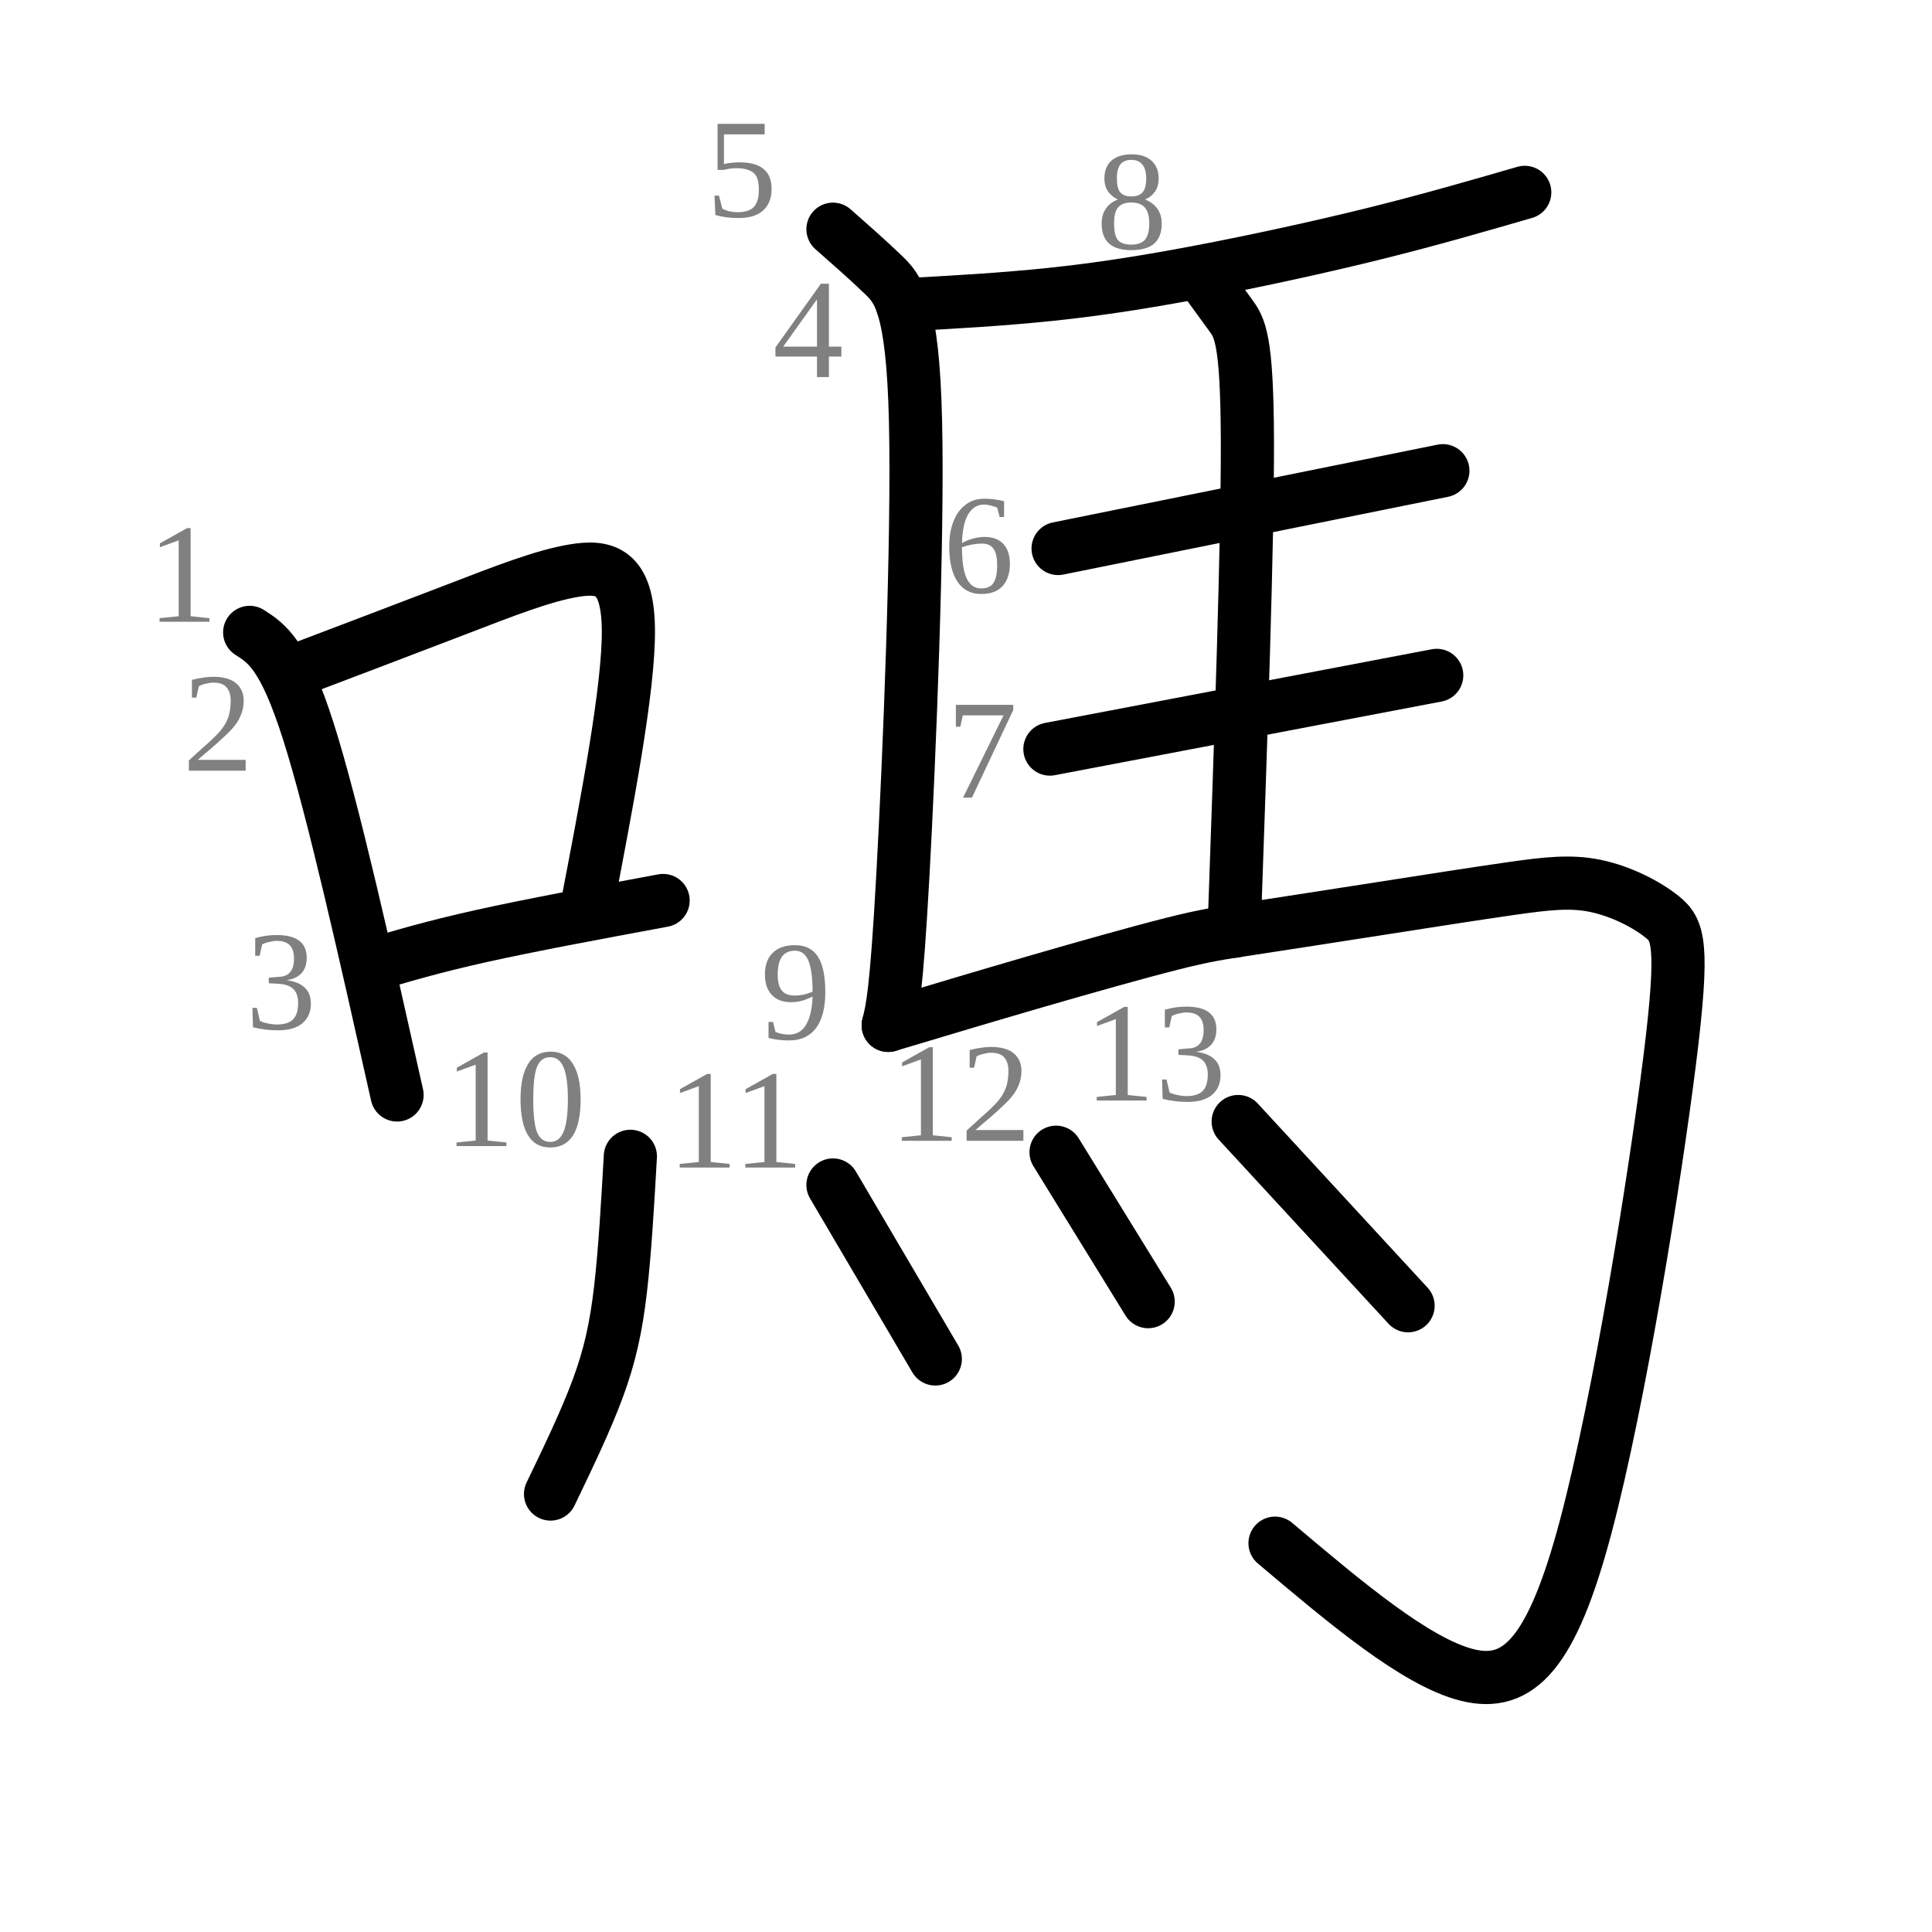
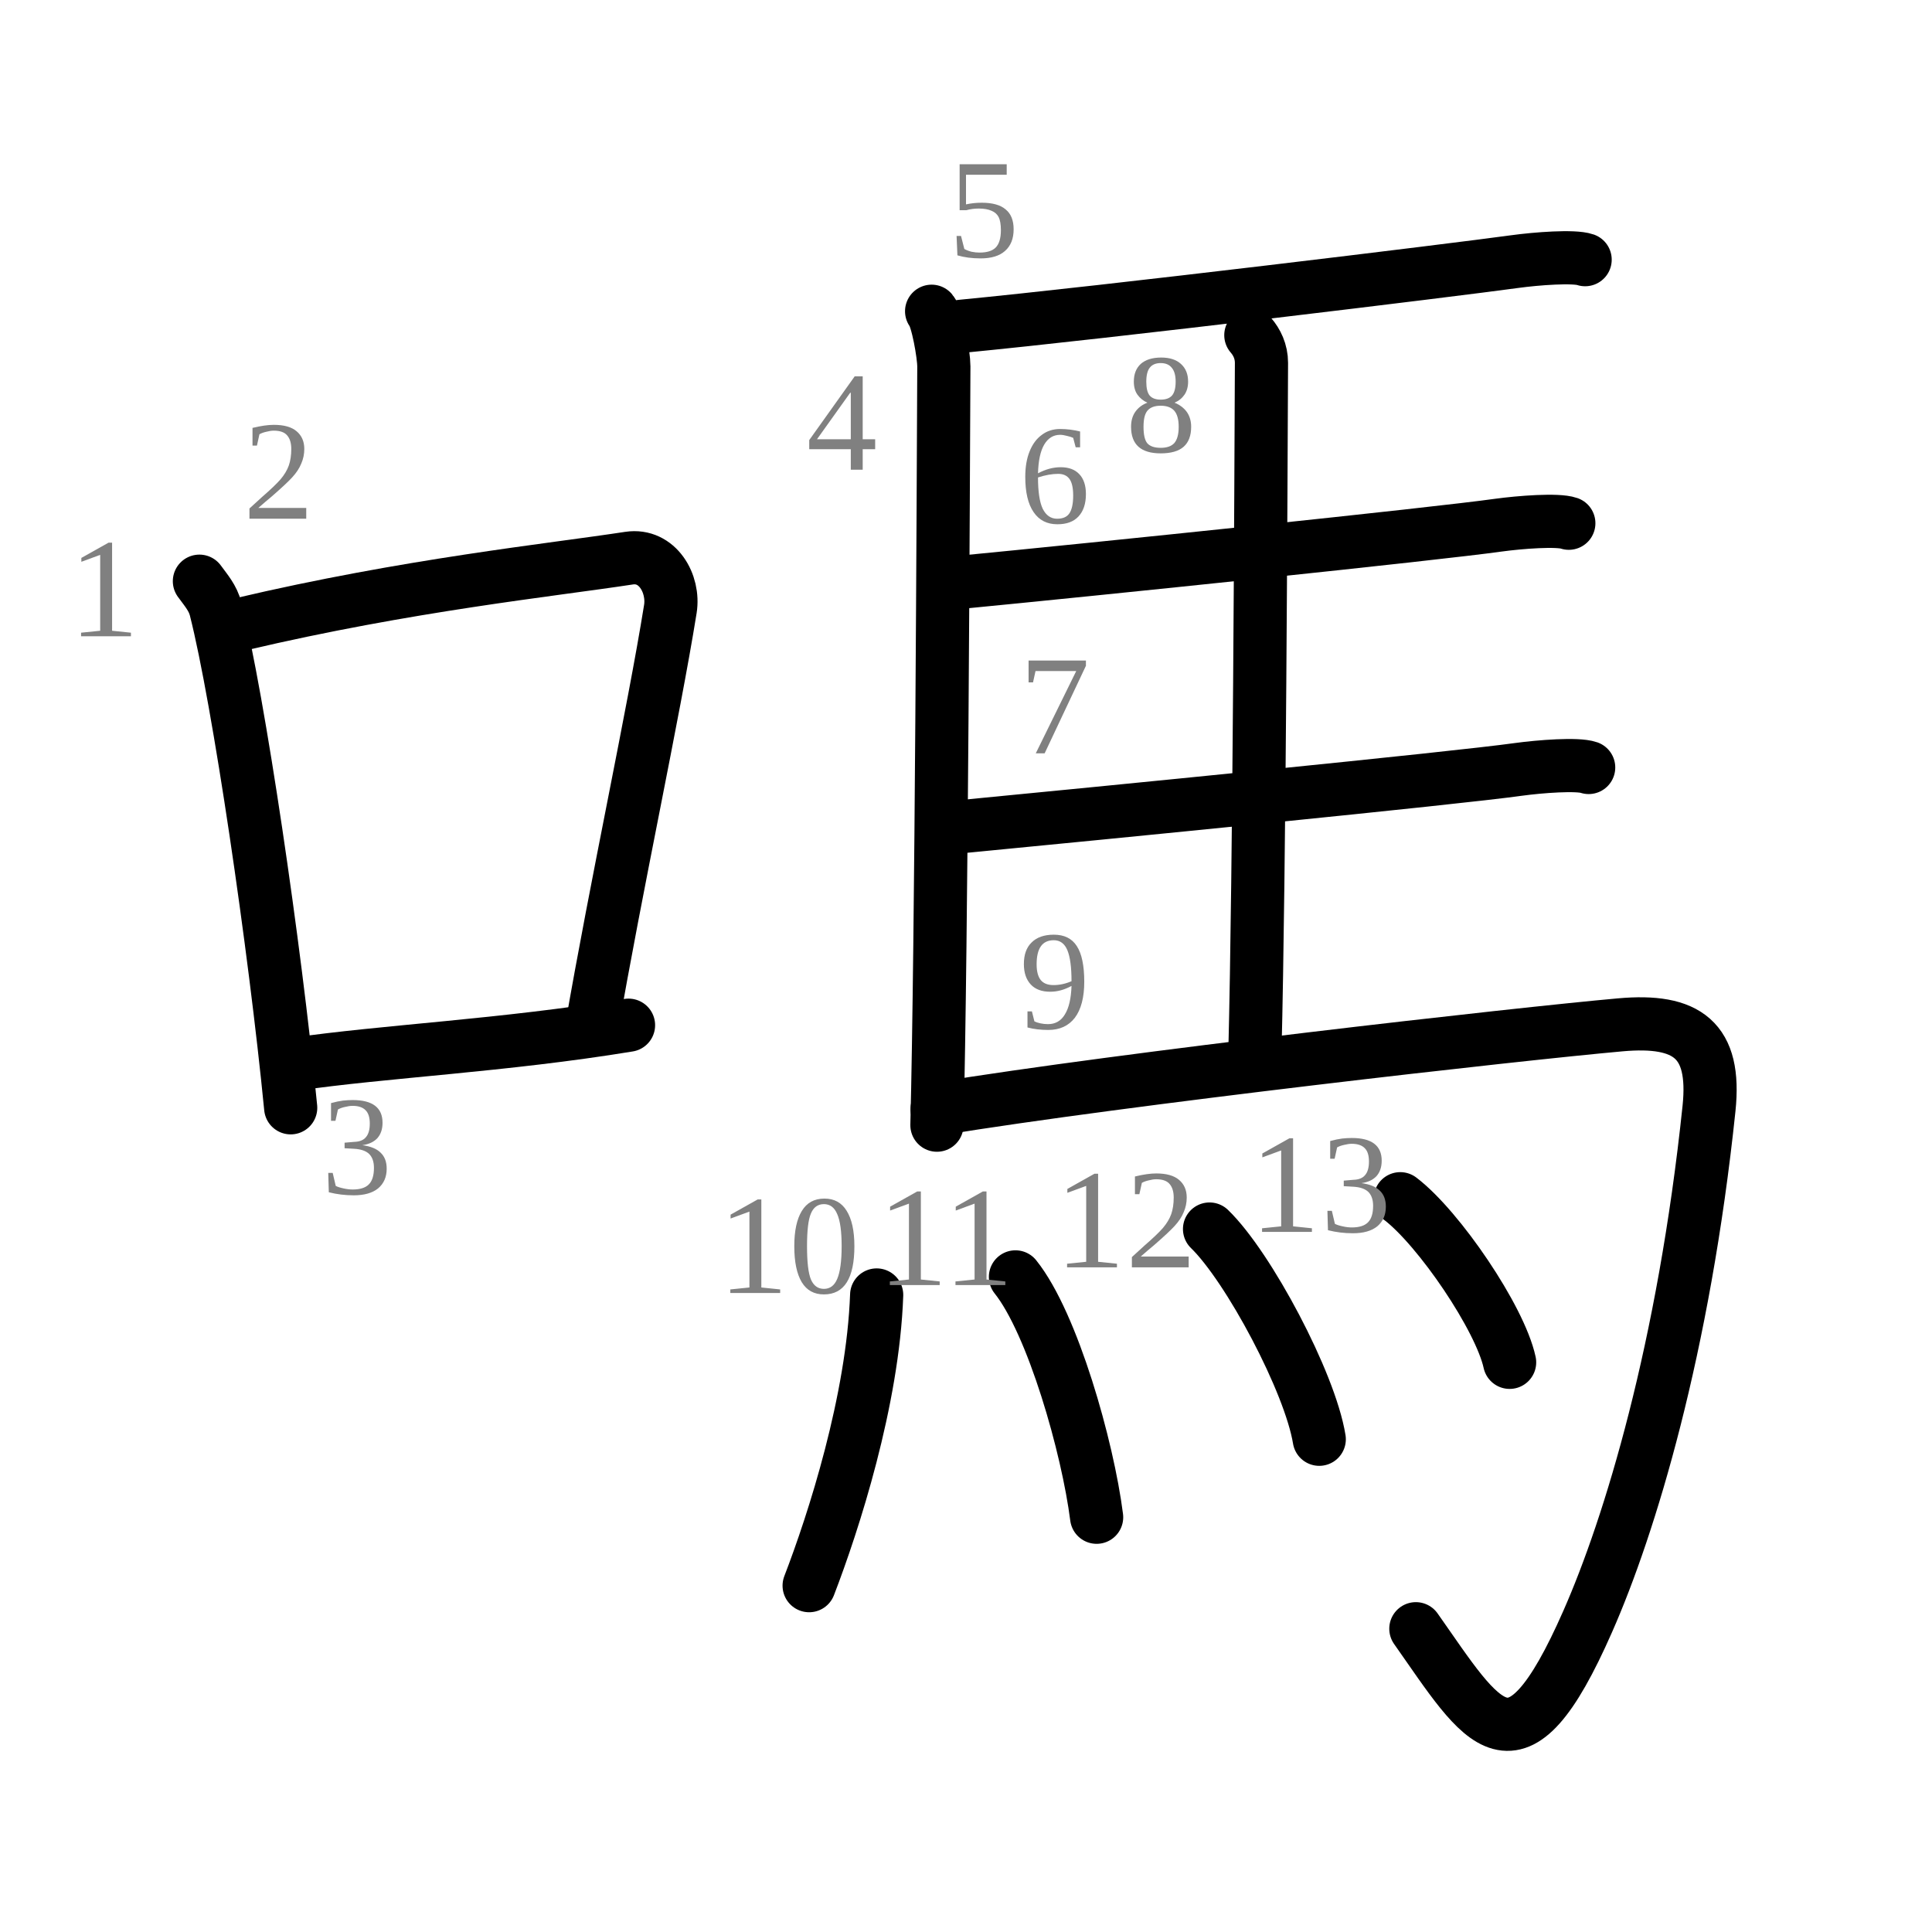
<svg xmlns="http://www.w3.org/2000/svg" xmlns:ns1="http://kanjivg.tagaini.net" width="109" height="109" viewBox="0 0 109 109">
-   <g id="hvg:StrokePaths_055ce" style="fill:none;stroke:#000000;stroke-width:3;stroke-linecap:round;stroke-linejoin:round">
-     <g style="stroke-linecap:round;stroke-linejoin:round" id="hvg:055ce" ns1:element="嗎" ns1:radical="general">
-       <g ns1:radical="general" ns1:position="left" ns1:element="口" id="hvg:055ce-g1">
-         <path id="hvg:055ce-s1" d="m 14.087,35.679 c 0.962,0.616 1.925,1.232 3.31,5.58 1.385,4.348 3.195,12.432 5.004,20.516" ns1:type="㇑" />
-         <path id="hvg:055ce-s2" d="m 16.281,37.988 c 3.316,-1.258 6.698,-2.541 9.443,-3.596 2.745,-1.056 4.914,-1.908 6.649,-2.196 1.735,-0.288 3.037,-0.02 3.079,3.289 0.042,3.308 -1.197,9.738 -2.429,16.128" ns1:type="㇕" />
-         <path id="hvg:055ce-s3" d="m 20.784,54.5 c 1.821,-0.542 3.619,-1.078 6.37,-1.69 2.751,-0.612 6.524,-1.312 10.257,-2.005" ns1:type="㇐" />
+   <g id="hvg:StrokePaths_055ce" style="fill:none;stroke:#000000;stroke-width:3;stroke-linecap:round;stroke-linejoin:round;">
+     <g id="hvg:055ce" ns1:element="嗎">
+       <g id="hvg:055ce-g1" ns1:element="口" ns1:variant="true" ns1:position="left" ns1:radical="general">
+         <path id="hvg:055ce-s1" ns1:type="㇑" d="m11.25 32.79c0.37 0.51 0.76 0.94 0.92 1.58c1.29 5.07 3.34 19.04 4.23 28.13" />
+         <path id="hvg:055ce-s2" ns1:type="㇕b" d="m13.58 35.22c9.42 -2.22 17.54 -3.06 21.91 -3.73c1.6 -0.24 2.56 1.44 2.33 2.87c-0.95 5.92 -3.05 15.57 -4.46 23.75" />
+         <path id="hvg:055ce-s3" ns1:type="㇐b" d="m16.57 60.05c5.14 -0.75 11.83 -1.05 18.89 -2.21" />
      </g>
-       <g ns1:position="right" ns1:element="馬" id="hvg:055ce-g2">
-         <path id="hvg:055ce-s4" d="m 50.921,17.204 c 2.813,-0.154 5.62,-0.308 8.372,-0.597 2.751,-0.289 5.447,-0.712 8.564,-1.309 3.117,-0.596 6.659,-1.367 9.757,-2.136 3.098,-0.77 5.755,-1.54 8.409,-2.309" ns1:type="㇐" />
-         <path id="hvg:055ce-s5" d="m 46.995,12.932 c 0.981,0.864 1.925,1.694 2.8,2.531 0.876,0.837 1.703,1.703 1.857,8.304 0.154,6.6 -0.346,18.955 -0.712,25.594 -0.366,6.639 -0.596,7.563 -0.828,8.488" ns1:type="㇑" />
-         <path id="hvg:055ce-s6" d="M 59.696,30.945 C 66.94,29.481 74.169,28.02 81.404,26.557" ns1:type="㇐" />
-         <path id="hvg:055ce-s7" d="m 59.234,42.261 c 7.313,-1.393 14.55,-2.771 21.823,-4.157" ns1:type="㇐" />
-         <path id="hvg:055ce-s8" d="m 67.663,15.357 c 0.616,0.847 1.232,1.693 1.751,2.405 0.52,0.712 0.943,1.289 0.962,7.064 0.019,5.775 -0.366,16.741 -0.75,27.711" ns1:type="㇑" />
-         <path id="hvg:055ce-s9" d="m 50.112,57.849 c 2.695,-0.809 5.39,-1.617 8.219,-2.439 2.83,-0.822 5.869,-1.679 7.774,-2.16 1.905,-0.481 2.714,-0.597 4.504,-0.869 1.79,-0.272 4.483,-0.69 7.178,-1.11 2.694,-0.42 5.427,-0.85 7.447,-1.138 2.02,-0.289 3.368,-0.443 4.772,-0.154 1.404,0.289 2.868,1.02 3.772,1.751 0.904,0.731 1.251,1.462 0.426,8.064 -0.824,6.602 -2.832,19.147 -4.737,26.325 -1.905,7.178 -3.79,9.103 -6.687,8.381 -2.896,-0.722 -6.881,-4.088 -10.845,-7.436" ns1:type="㇆" />
-         <path id="hvg:055ce-s10" d="m 35.564,65.238 c -0.154,2.693 -0.308,5.387 -0.558,7.524 -0.25,2.136 -0.596,3.714 -1.27,5.543 -0.674,1.829 -1.674,3.906 -2.675,5.985" ns1:type="㇒" />
-         <path id="hvg:055ce-s11" d="m 46.995,66.855 c 1.924,3.271 3.849,6.543 5.773,9.815" ns1:type="㇔" />
-         <path id="hvg:055ce-s12" d="m 59.581,65.007 c 1.732,2.809 3.464,5.619 5.196,8.429" ns1:type="㇔" />
-         <path id="hvg:055ce-s13" d="m 69.857,63.275 c 3.214,3.485 6.389,6.928 9.584,10.392" ns1:type="㇔" />
+       <g id="hvg:055ce-g2" ns1:element="馬" ns1:position="right">
+         <path id="hvg:055ce-s4" ns1:type="㇑" d="M52.56,17.56c0.33,0.39,0.69,2.46,0.69,3.11c-0.03,6.53-0.13,32.54-0.39,42.81" />
+         <path id="hvg:055ce-s5" ns1:type="㇐b" d="M54.23,18.41c8.29-0.8,27.66-3.16,31.22-3.65c1.24-0.17,3.35-0.33,3.98-0.11" />
+         <path id="hvg:055ce-s6" ns1:type="㇐b" d="M53.79,32.89c8.29-0.8,27.18-2.76,30.74-3.26c1.24-0.17,3.35-0.33,3.98-0.11" />
+         <path id="hvg:055ce-s7" ns1:type="㇐b" d="M53.91,46.67c8.29-0.8,28.18-2.76,31.74-3.26c1.24-0.17,3.35-0.33,3.98-0.11" />
+         <path id="hvg:055ce-s8" ns1:type="㇑a" d="M70.57,18.91c0.34,0.39,0.6,0.92,0.6,1.56c-0.03,6.52-0.11,28.61-0.37,38.88" />
+         <path id="hvg:055ce-s9" ns1:type="㇆a" d="M52.87,62.57c10.5-1.72,32.72-4.23,38.54-4.75c3.78-0.34,5.41,0.85,5.01,4.71c-1.42,13.57-4.47,23.56-6.84,28.94c-4.11,9.35-5.88,5.85-9.7,0.42" />
+         <g id="hvg:055ce-g3" ns1:element="灬" ns1:variant="true" ns1:original="火">
+           <path id="hvg:055ce-s10" ns1:type="㇔" d="M49.46,73.06c-0.21,5.94-2.43,12.82-3.81,16.4" />
+           <path id="hvg:055ce-s11" ns1:type="㇔" d="M57.29,72.04c2.1,2.62,4.08,9.62,4.58,13.56" />
+           <path id="hvg:055ce-s12" ns1:type="㇔" d="M68.24,69.34c2.2,2.13,5.67,8.65,6.19,11.86" />
+           <path id="hvg:055ce-s13" ns1:type="㇔" d="M79,67.63c2.19,1.67,5.63,6.74,6.17,9.23" />
+         </g>
      </g>
    </g>
  </g>
  <g id="hvg:StrokeNumbers_055ce" style="font-size:8;fill:#808080">
-     <text y="35.077" x="8.3">1</text>
-     <text x="10.295" y="43.482">2</text>
-     <text y="58.051" x="13.853">3</text>
-     <text y="21.274" x="43.592">4</text>
-     <text x="39.845" y="12.224">5</text>
-     <text x="53.211" y="33.435">6</text>
-     <text y="45.001" x="53.397">7</text>
-     <text x="61.839" y="14.037">8</text>
-     <text y="58.623" x="42.891">9</text>
-     <text x="25.054" y="64.661">10</text>
-     <text y="65.873" x="37.646">11</text>
-     <text x="50.176" y="64.363">12</text>
-     <text y="62.091" x="61.173">13</text>
+     <text x="3.873" y="35.898">1</text>
+     <text x="13.716" y="29.267">2</text>
+     <text x="18.127" y="67.36">3</text>
+     <text transform="matrix(1 0 0 1 45.50 26.50)">4</text>
+     <text transform="matrix(1 0 0 1 53.50 14.50)">5</text>
+     <text transform="matrix(1 0 0 1 57.50 29.50)">6</text>
+     <text transform="matrix(1 0 0 1 57.50 42.50)">7</text>
+     <text transform="matrix(1 0 0 1 63.50 25.50)">8</text>
+     <text transform="matrix(1 0 0 1 57.50 58.03)">9</text>
+     <text transform="matrix(1 0 0 1 40.50 72.95)">10</text>
+     <text transform="matrix(1 0 0 1 49.50 72.50)">11</text>
+     <text transform="matrix(1 0 0 1 59.50 71.50)">12</text>
+     <text transform="matrix(1 0 0 1 70.50 69.50)">13</text>
  </g>
</svg>
